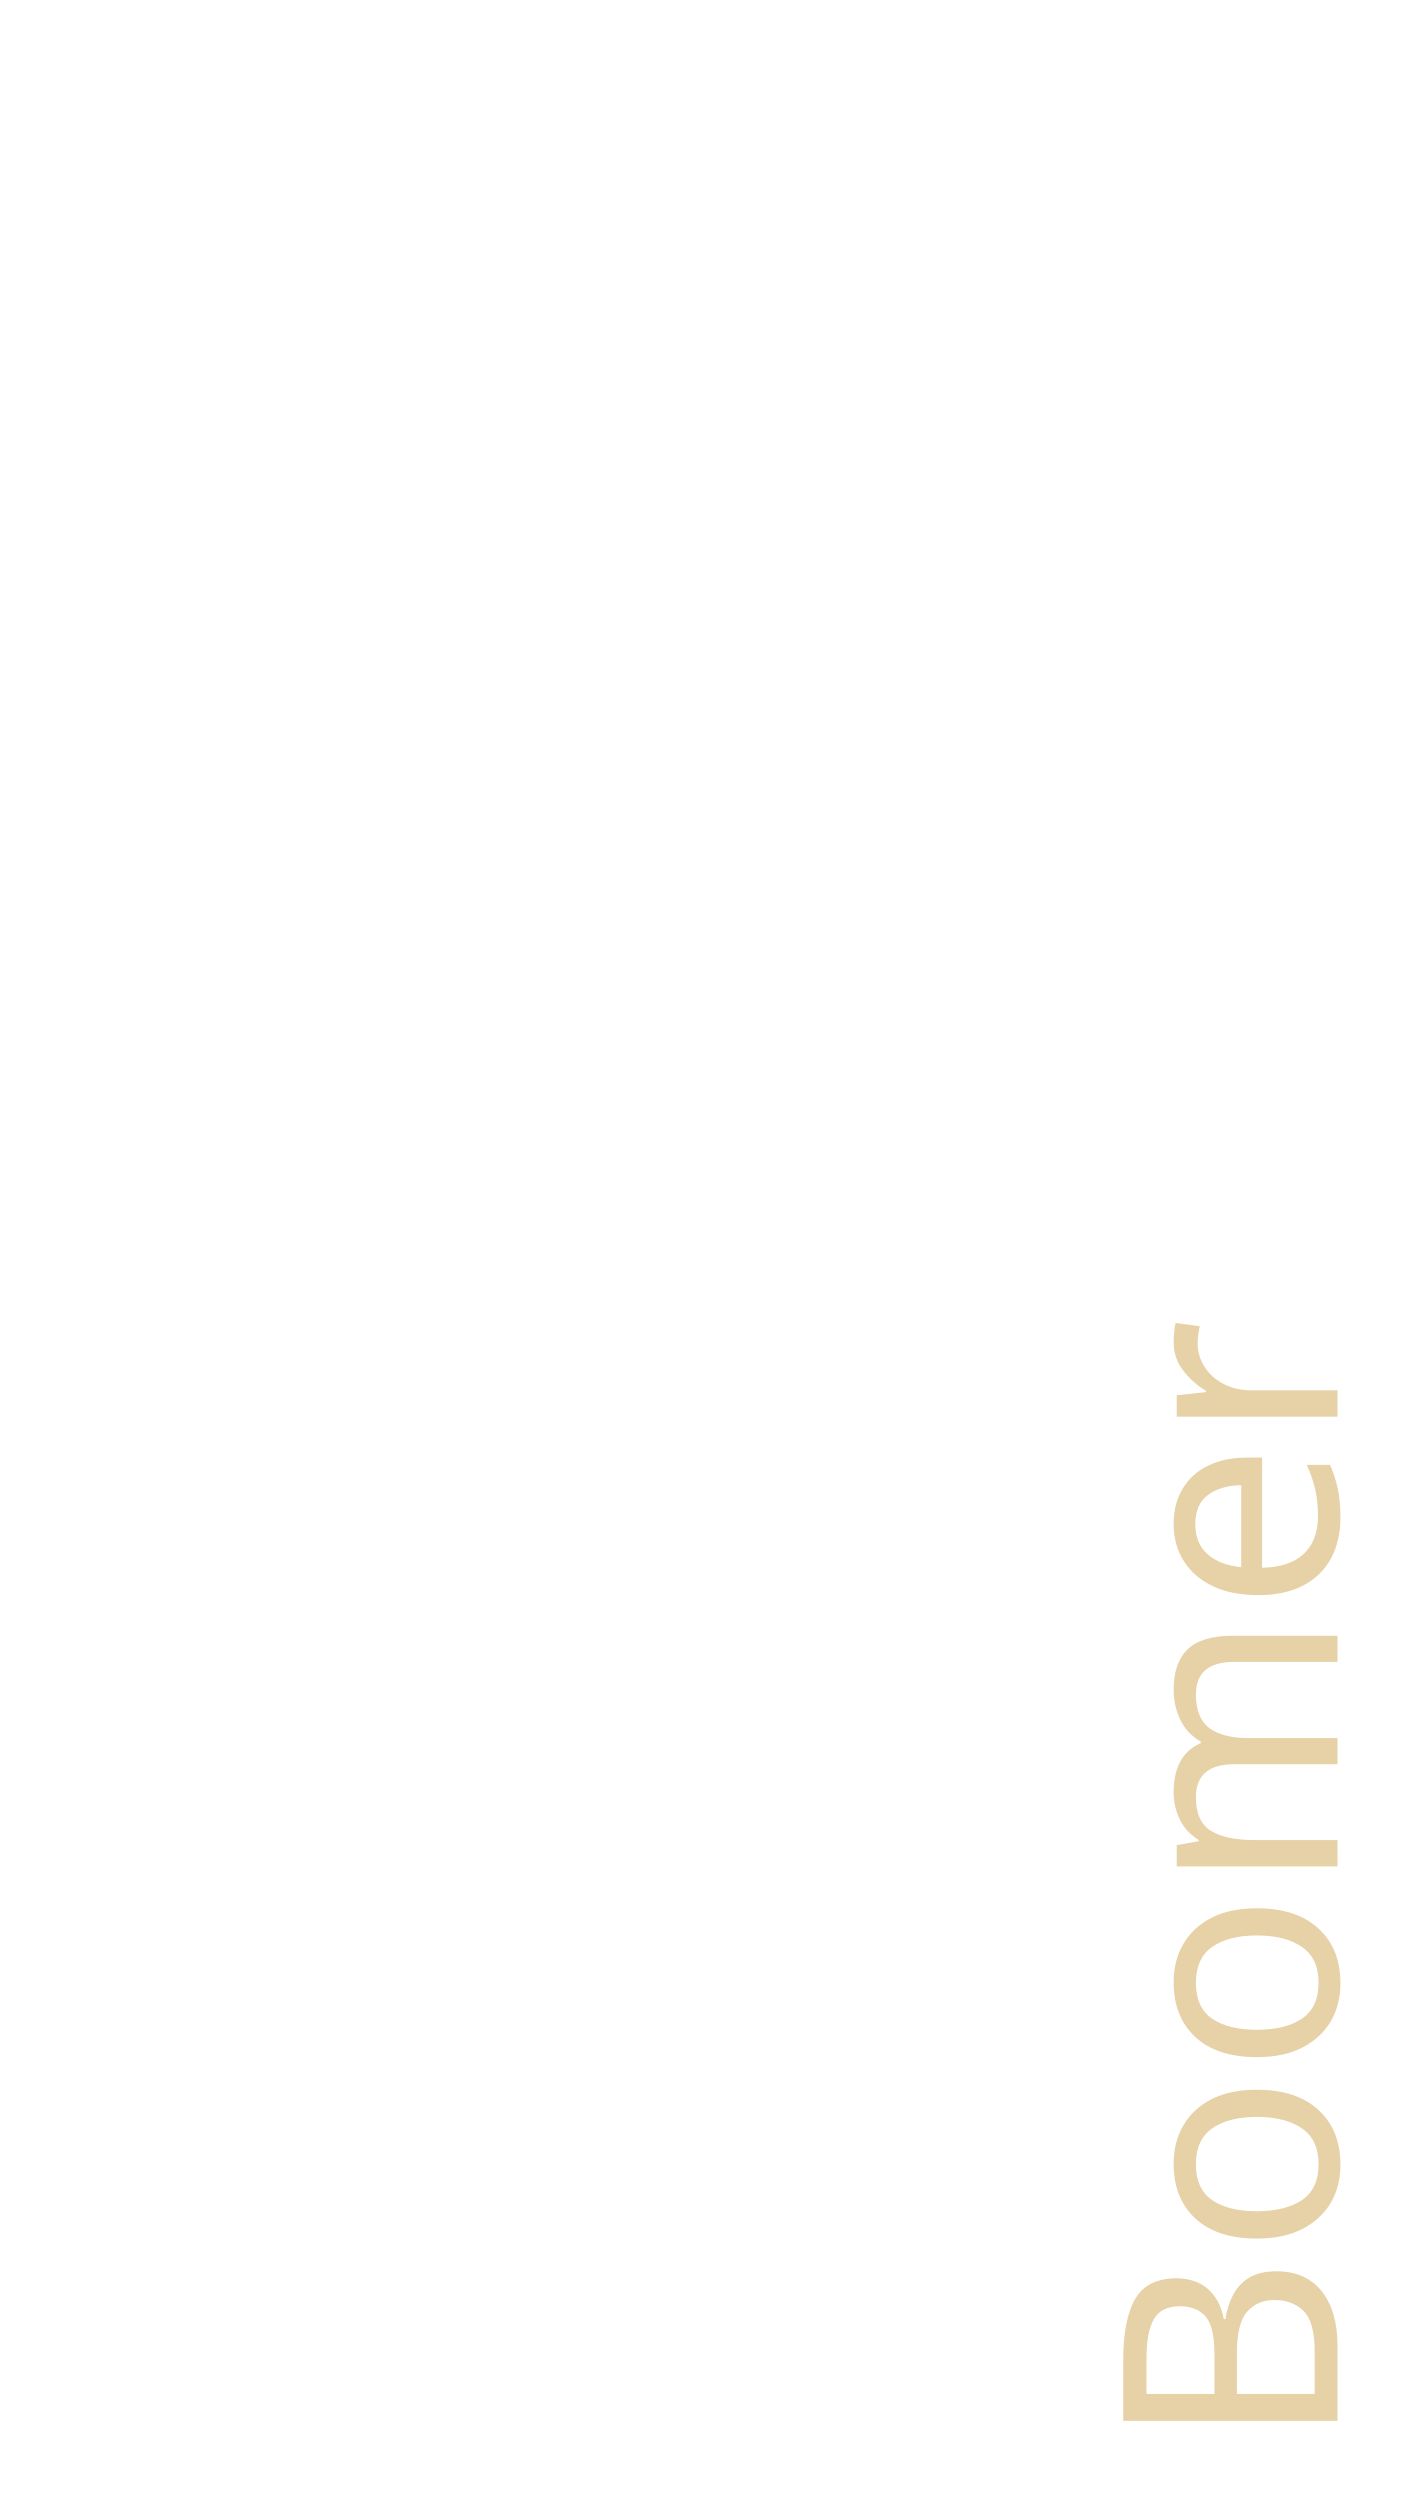
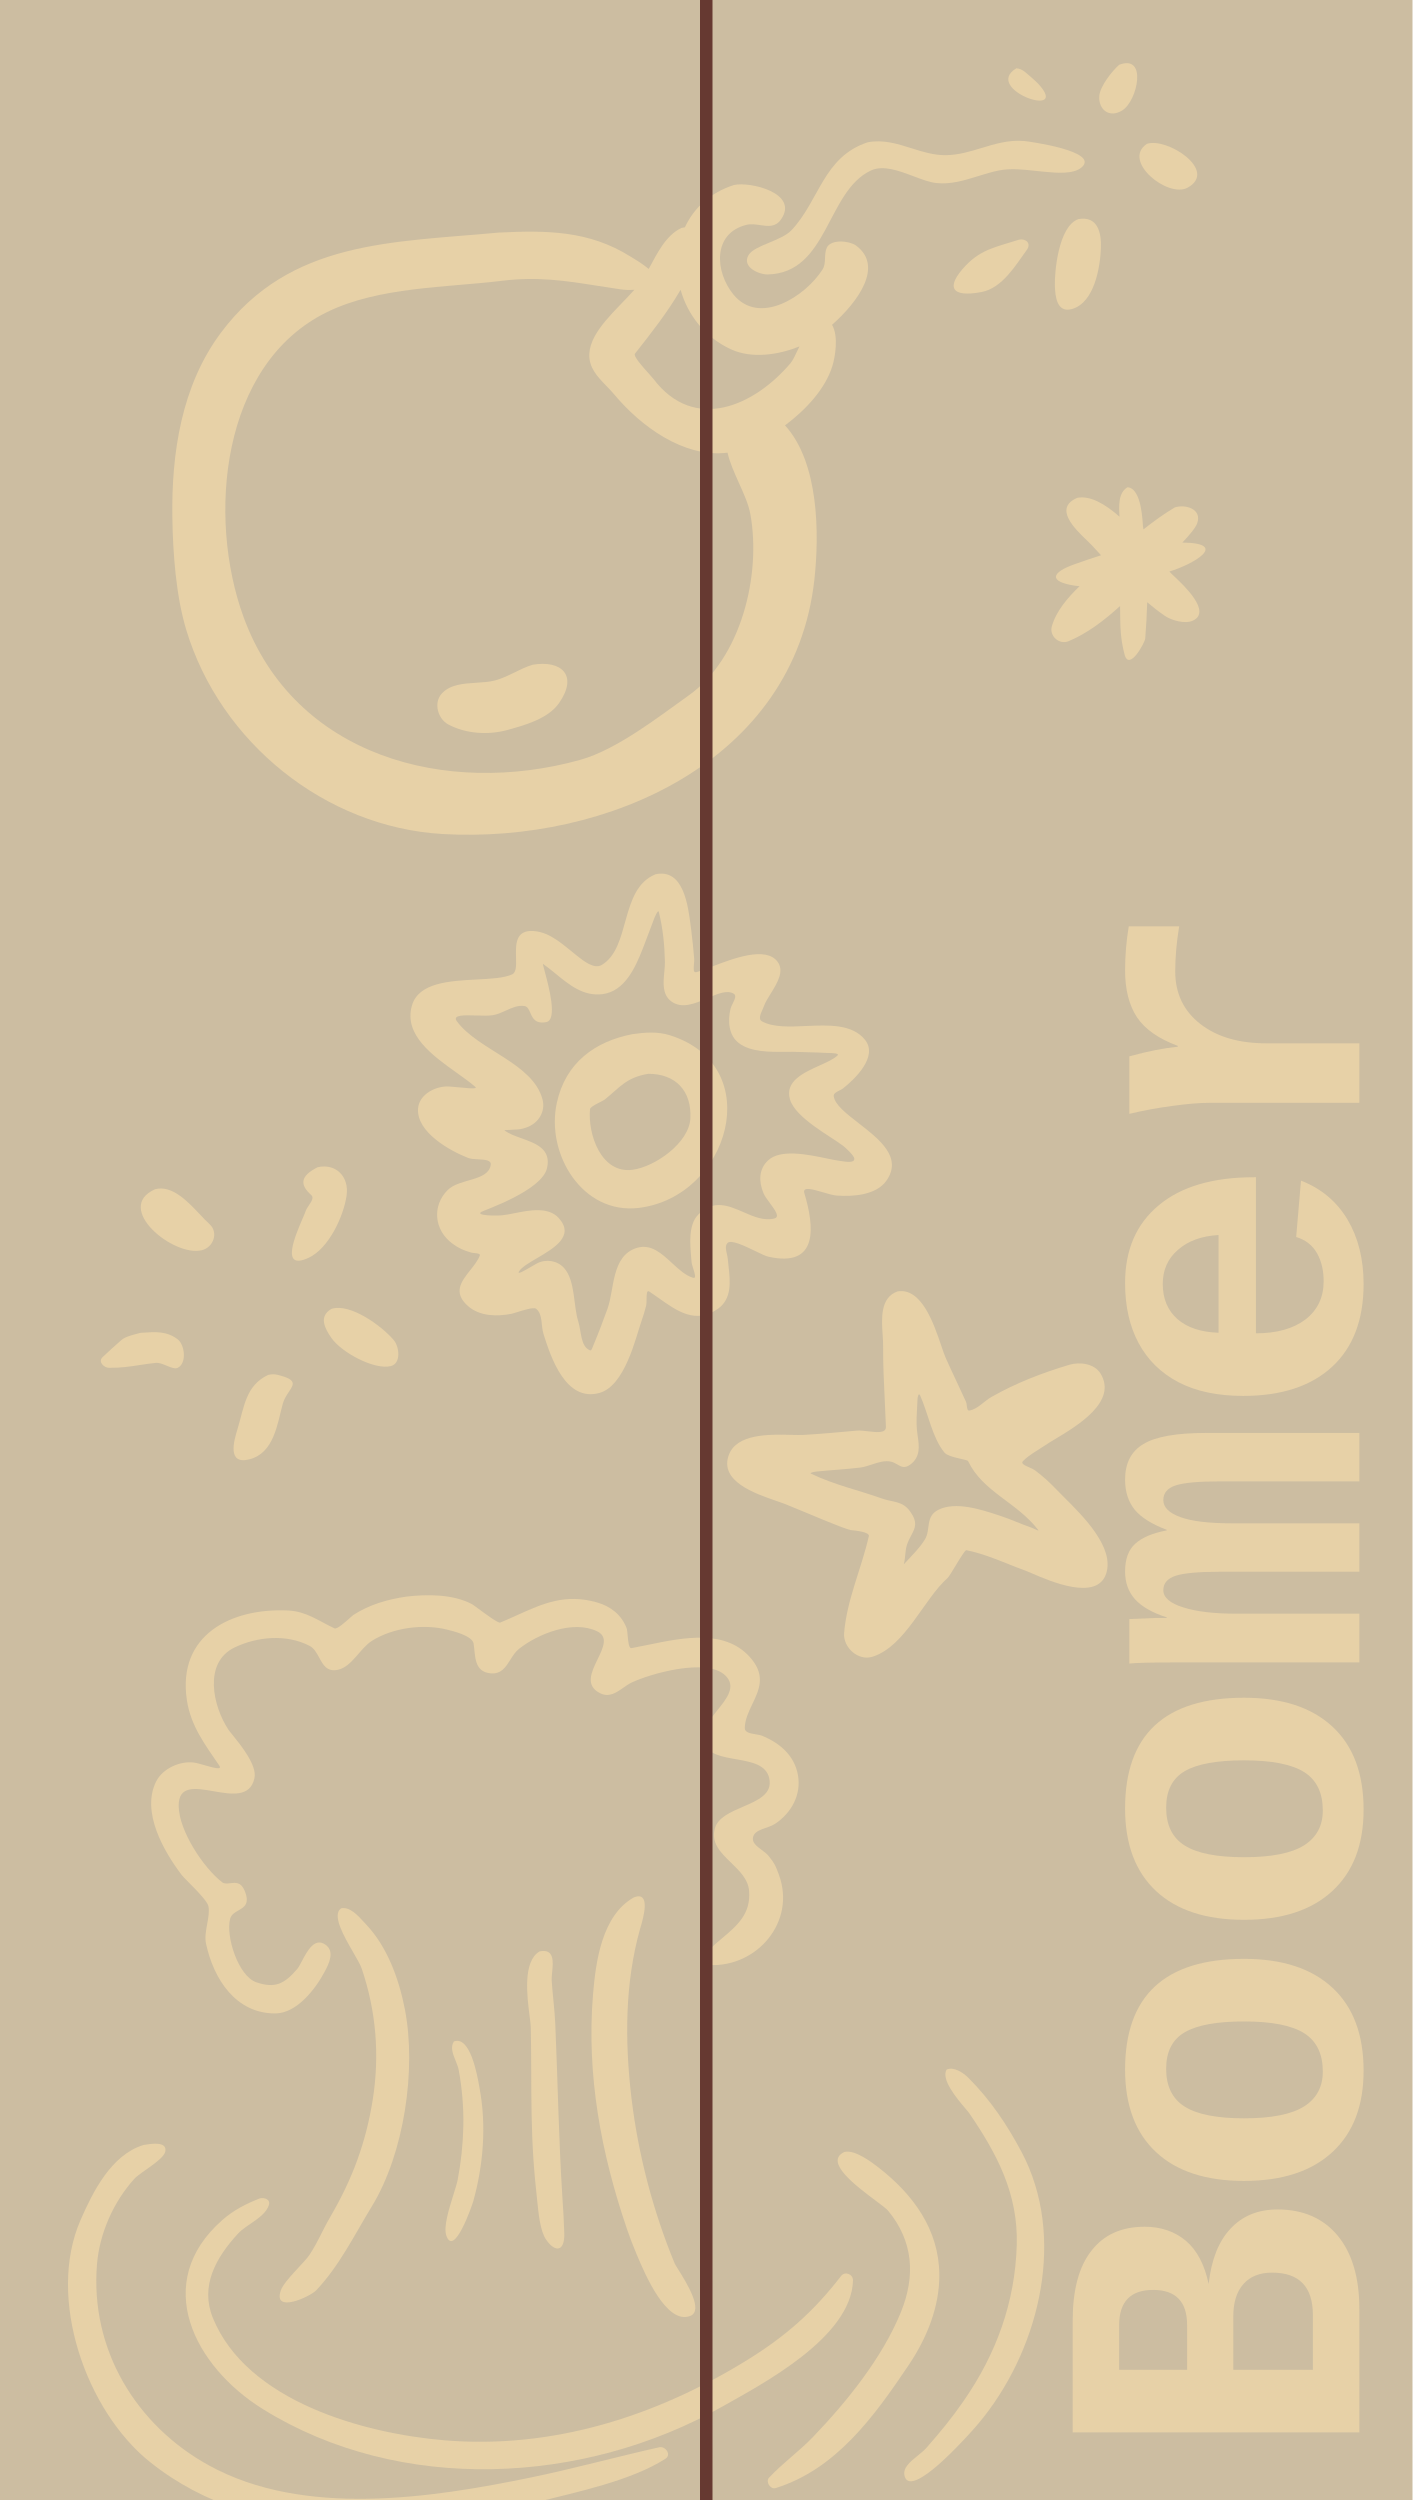
- <svg xmlns="http://www.w3.org/2000/svg" width="113" height="200" viewBox="0 0 113 200">
-   <g style="display:none">
-     <line x1="56.5" y1="0" x2="56.5" y2="200" stroke="#ff00ff" stroke-width="1" />
+ <svg xmlns="http://www.w3.org/2000/svg" data-vector95-version="1.4.2" data-vector95-format="4" width="113" height="200" viewBox="0 0 113 200">
+   <g id="layer-4307709c-c36c-441b-9c50-4cbef5501ba0" data-name="background" data-locked="false">
+     <rect x="0" y="0" width="113" height="200" fill="#ccbda1" stroke="none" stroke-width="0" />
  </g>
-   <g>
-     <text x="-196" y="107" transform="rotate(-90)" font-family="sans-serif" font-size="24" fill="#e7d1a7">Boomer</text>
+   <g id="layer-e39df0e0-fbd4-4cff-96d1-d13afb0f877c" data-name="logo" data-locked="false">
+     <path d="M44.545 88.232C45.24 85.028 47.581 83.314 50.603 82.731C51.607 82.588 52.616 82.511 53.603 82.824C61.409 85.299 58.331 95.757 51.103 96.632C46.607 97.177 43.654 92.333 44.545 88.232ZM55.229 89.482C55.347 87.276 54.055 85.895 51.853 85.904C50.056 86.216 49.603 86.989 48.353 87.983C48.222 88.087 47.223 88.498 47.201 88.732C47.013 90.73 48.083 93.916 50.603 93.583C52.397 93.346 55.125 91.434 55.229 89.482Z" fill="#e7d1a7" stroke="none" stroke-width="0" opacity="1" fill-rule="nonzero" fill-opacity="1" />
+     <path d="M48.127 77.202C50.495 75.818 49.542 71.116 52.446 69.941C54.676 69.468 55.044 72.396 55.264 74.148C55.278 74.254 55.29 74.356 55.303 74.452C55.401 75.2 55.472 75.951 55.536 76.702C55.545 76.811 55.532 76.959 55.518 77.112C55.485 77.464 55.451 77.836 55.696 77.774C55.993 77.699 56.422 77.534 56.922 77.342C58.668 76.672 61.283 75.668 62.215 76.952C62.763 77.707 62.168 78.664 61.65 79.498C61.435 79.845 61.232 80.171 61.131 80.452C61.101 80.536 61.058 80.632 61.014 80.732C60.848 81.104 60.654 81.541 60.944 81.702C61.841 82.198 63.149 82.14 64.493 82.081C66.301 82.001 68.175 81.918 69.196 83.179C70.284 84.525 68.374 86.337 67.446 87.07C67.364 87.134 67.255 87.188 67.145 87.243C66.908 87.362 66.667 87.481 66.698 87.702C66.795 88.384 67.697 89.083 68.682 89.847C70.336 91.128 72.222 92.589 70.916 94.452C70.094 95.624 68.215 95.737 66.946 95.646C66.656 95.625 66.241 95.503 65.827 95.381C65.003 95.14 64.182 94.898 64.347 95.452C65.144 98.111 65.525 101.459 61.446 100.529C61.247 100.484 60.873 100.303 60.445 100.096C59.569 99.672 58.468 99.139 58.196 99.445C57.999 99.665 58.075 99.991 58.149 100.31C58.18 100.445 58.211 100.578 58.222 100.702C58.237 100.888 58.259 101.083 58.281 101.282C58.417 102.495 58.572 103.884 57.446 104.694C55.675 105.967 54.155 104.884 52.699 103.846C52.446 103.666 52.196 103.488 51.946 103.323C51.733 103.182 51.729 103.557 51.725 103.935C51.723 104.13 51.721 104.325 51.691 104.452C51.59 104.875 51.458 105.291 51.314 105.702C50.853 107.013 50.004 110.87 47.946 111.437C45.261 112.176 44.069 108.606 43.475 106.702C43.269 106.039 43.437 105.129 42.889 104.702C42.694 104.55 41.84 104.822 41.318 104.988C41.146 105.043 41.01 105.087 40.946 105.099C39.776 105.332 38.39 105.317 37.446 104.489C36.203 103.4 36.912 102.507 37.623 101.611C37.925 101.23 38.228 100.849 38.382 100.452C38.443 100.294 38.199 100.27 37.966 100.246C37.865 100.236 37.766 100.226 37.696 100.206C37.067 100.022 36.711 99.867 36.196 99.49C34.726 98.412 34.546 96.469 35.816 95.202C36.755 94.265 39.05 94.513 39.257 93.202C39.32 92.802 38.802 92.775 38.267 92.747C37.965 92.732 37.658 92.716 37.446 92.633C36.021 92.076 33.324 90.591 33.443 88.702C33.518 87.518 34.908 86.848 35.946 86.922C36.363 86.951 36.779 86.988 37.196 87.029C37.196 87.029 37.211 87.031 37.211 87.031C37.499 87.059 38.231 87.132 38.026 86.952C37.615 86.592 37.092 86.219 36.537 85.823C34.606 84.445 32.287 82.79 32.952 80.452C33.478 78.605 35.961 78.474 38.136 78.36C39.273 78.301 40.325 78.245 40.969 77.952C41.315 77.795 41.299 77.225 41.282 76.591C41.255 75.567 41.222 74.376 42.696 74.483C44.073 74.584 45.127 75.658 46.148 76.452C46.178 76.475 46.209 76.5 46.243 76.526C46.712 76.895 47.538 77.546 48.127 77.202ZM53.193 76.952C53.161 75.551 53.035 74.291 52.705 72.952C52.646 72.73 52.369 73.392 52.346 73.452C52.024 74.283 51.727 75.124 51.398 75.952C50.819 77.411 49.972 79.311 48.196 79.532C46.675 79.72 45.547 78.795 44.451 77.896C44.116 77.622 43.785 77.35 43.446 77.113C43.41 77.088 43.473 77.322 43.574 77.698C43.901 78.911 44.625 81.598 43.696 81.769C42.823 81.93 42.61 81.445 42.425 81.024C42.307 80.757 42.201 80.516 41.946 80.48C41.435 80.407 40.95 80.627 40.462 80.849C40.128 81 39.793 81.152 39.446 81.213C39.121 81.27 38.621 81.254 38.123 81.239C37.14 81.209 36.164 81.179 36.549 81.702C38.259 84.026 42.626 85.033 43.401 87.952C43.666 88.948 43.048 89.88 42.107 90.202C41.668 90.352 41.486 90.358 41.193 90.367C41.061 90.372 40.906 90.376 40.696 90.396C40.669 90.398 40.629 90.399 40.587 90.4C40.464 90.402 40.316 90.405 40.38 90.452C40.725 90.705 41.211 90.88 41.711 91.059C42.878 91.478 44.115 91.922 43.761 93.452C43.344 95.257 38.755 96.801 38.505 96.952C38.016 97.247 39.628 97.278 40.196 97.221C40.478 97.193 40.808 97.127 41.162 97.056C42.372 96.816 43.867 96.519 44.707 97.452C45.989 98.877 44.341 99.843 42.957 100.655C42.324 101.027 41.746 101.366 41.529 101.702C41.317 102.029 41.974 101.643 42.505 101.331C42.676 101.23 42.834 101.137 42.946 101.078C43.673 100.696 44.589 100.834 45.136 101.452C46.034 102.466 45.87 104.504 46.257 105.702C46.514 106.497 46.423 107.708 47.196 108.026C47.303 108.07 47.365 107.9 47.415 107.765C47.426 107.735 47.436 107.707 47.446 107.684C47.86 106.702 48.236 105.704 48.6 104.702C49.166 103.14 48.903 100.46 50.946 99.832C52.073 99.485 52.931 100.277 53.77 101.053C54.314 101.555 54.849 102.05 55.446 102.224C55.715 102.302 55.592 101.911 55.467 101.513C55.402 101.306 55.337 101.097 55.325 100.952C55.317 100.843 55.307 100.726 55.296 100.603C55.201 99.531 55.066 98.01 55.829 97.202C57.046 95.914 58.263 96.444 59.478 96.972C60.302 97.331 61.124 97.689 61.946 97.48C62.416 97.36 62.009 96.812 61.598 96.257C61.386 95.971 61.173 95.684 61.078 95.452C60.693 94.512 60.69 93.543 61.446 92.832C62.433 91.903 64.618 92.358 66.136 92.675C66.552 92.762 66.918 92.838 67.196 92.873C67.245 92.879 67.3 92.887 67.359 92.895C67.764 92.954 68.351 93.04 68.345 92.702C68.341 92.428 67.559 91.75 67.446 91.663C66.482 90.918 63.633 89.44 63.198 87.952C62.773 86.5 64.286 85.817 65.58 85.233C66.157 84.973 66.69 84.732 66.988 84.452C67.196 84.257 66.627 84.244 66.211 84.236C66.109 84.233 66.016 84.231 65.946 84.227C65.28 84.184 64.612 84.192 63.946 84.158C63.62 84.142 63.255 84.145 62.871 84.149C61.58 84.16 60.073 84.174 59.115 83.452C58.276 82.82 58.215 81.65 58.442 80.702C58.472 80.574 58.546 80.425 58.62 80.275C58.777 79.958 58.936 79.637 58.696 79.495C58.156 79.177 57.406 79.503 56.601 79.852C55.617 80.279 54.552 80.742 53.696 80.105C52.969 79.564 53.061 78.617 53.144 77.763C53.172 77.476 53.198 77.199 53.193 76.952Z" fill="#e7d1a7" stroke="none" stroke-width="0" opacity="1" fill-rule="nonzero" fill-opacity="1" />
+     <path d="M28.261 156.192C27.508 154.888 26.532 153.2 27.286 152.667C27.976 152.516 28.631 153.236 29.1 153.75C29.166 153.822 29.228 153.891 29.286 153.952C30.995 155.754 31.921 158.338 32.389 160.737C33.327 165.552 32.33 172.275 29.759 176.487C28.373 178.758 27.142 181.289 25.286 183.234C24.805 183.738 21.812 185.117 22.464 183.237C22.743 182.433 24.369 181.006 24.786 180.35C25.551 179.149 25.684 178.624 26.488 177.237C28.196 174.292 29.274 171.408 29.817 167.987C30.383 164.425 30.093 160.889 28.937 157.487C28.836 157.188 28.567 156.722 28.261 156.192Z" fill="#e7d1a7" stroke="none" stroke-width="0" opacity="1" fill-rule="nonzero" fill-opacity="1" />
+     <path d="M47.441 159.561C47.66 156.897 48.16 153.22 50.716 151.787C52.106 151.254 51.451 153.479 51.243 154.186C51.228 154.235 51.216 154.278 51.206 154.311C49.978 158.677 49.985 163.331 50.514 167.811C51.05 172.339 52.234 176.843 53.966 181.061C54 181.143 54.115 181.328 54.27 181.576C54.93 182.634 56.315 184.854 55.216 185.277C53.32 186.006 51.588 181.899 50.986 180.472C50.961 180.414 50.939 180.36 50.918 180.311C50.639 179.654 50.384 178.987 50.153 178.311C48.086 172.248 46.912 165.991 47.441 159.561Z" fill="#e7d1a7" stroke="none" stroke-width="0" opacity="1" fill-rule="nonzero" fill-opacity="1" />
+     <path d="M36.449 164.86C36.232 164.326 36.008 163.775 36.311 163.317C37.621 162.832 38.18 166.008 38.346 166.947C38.356 167.007 38.365 167.058 38.373 167.099C38.921 170.06 38.666 173.209 37.862 176.099C37.78 176.394 36.326 180.634 35.707 178.849C35.468 178.159 35.907 176.753 36.264 175.612C36.42 175.112 36.561 174.663 36.621 174.349C36.888 172.949 37.037 171.523 37.067 170.099C37.098 168.601 36.967 167.07 36.696 165.599C36.653 165.364 36.552 165.114 36.449 164.86Z" fill="#e7d1a7" stroke="none" stroke-width="0" opacity="1" fill-rule="nonzero" fill-opacity="1" />
+     <path d="M42.369 161.292C42.166 159.707 41.808 156.912 43.163 156.114C44.363 155.863 44.255 156.951 44.17 157.801C44.146 158.045 44.123 158.269 44.134 158.436C44.211 159.604 44.372 160.766 44.423 161.936C44.626 166.624 44.698 171.258 45.001 175.936C45.061 176.852 45.119 177.768 45.143 178.686C45.181 180.104 44.437 180.245 43.698 179.186C43.188 178.457 43.072 176.924 42.991 176.186C42.863 175.021 42.747 173.855 42.67 172.686C42.593 171.521 42.552 170.353 42.529 169.186C42.483 166.853 42.514 164.519 42.462 162.186C42.458 161.99 42.418 161.676 42.369 161.292Z" fill="#e7d1a7" stroke="none" stroke-width="0" opacity="1" fill-rule="nonzero" fill-opacity="1" />
+     <path d="M28.265 129.198C29.559 128.364 31.001 127.95 32.515 127.728C34.183 127.531 36.234 127.527 37.765 128.336C37.821 128.366 38.014 128.508 38.264 128.693C38.884 129.151 39.859 129.871 40.015 129.807C40.494 129.61 40.951 129.404 41.397 129.202C43.437 128.281 45.232 127.471 47.765 128.195C48.855 128.507 49.711 129.178 50.126 130.245C50.168 130.351 50.189 130.584 50.212 130.841C50.255 131.323 50.307 131.888 50.515 131.851C50.935 131.775 51.38 131.683 51.839 131.588C54.702 130.996 58.147 130.283 60.142 132.745C61.247 134.109 60.718 135.216 60.188 136.325C59.889 136.949 59.591 137.573 59.583 138.245C59.58 138.596 60.013 138.669 60.443 138.742C60.651 138.777 60.858 138.811 61.015 138.878C62.413 139.468 63.555 140.454 63.833 141.995C64.119 143.584 63.32 145.022 62.015 145.901C61.438 146.29 60.372 146.312 60.238 146.995C60.156 147.414 60.547 147.705 60.942 148C61.153 148.158 61.365 148.316 61.506 148.495C62.001 149.12 62.052 149.271 62.317 149.995C63.691 153.745 60.562 157.38 56.765 157.203C55.39 157.139 57.144 155.589 57.254 155.495C57.409 155.361 57.564 155.231 57.717 155.103C58.972 154.049 60.089 153.113 59.925 151.245C59.846 150.333 59.156 149.665 58.48 149.009C57.653 148.208 56.847 147.426 57.198 146.245C57.451 145.397 58.451 144.966 59.432 144.543C60.644 144.021 61.826 143.512 61.535 142.245C61.046 140.115 56.918 141.357 56.265 139.358C55.998 138.544 56.678 137.703 57.344 136.877C58.151 135.88 58.938 134.905 58.015 134.027C56.516 132.602 52.008 133.898 50.515 134.611C50.301 134.714 50.091 134.862 49.876 135.012C49.316 135.406 48.732 135.816 48.015 135.46C46.787 134.85 47.311 133.768 47.807 132.745C48.256 131.819 48.682 130.94 47.765 130.501C45.841 129.58 43.046 130.701 41.515 131.913C41.232 132.136 41.029 132.459 40.829 132.779C40.461 133.365 40.1 133.94 39.265 133.869C37.905 133.753 38.037 132.464 37.891 131.495C37.794 130.853 36.221 130.483 35.765 130.369C33.872 129.895 31.443 130.209 29.765 131.259C28.796 131.865 28.156 133.351 27.015 133.587C26.16 133.763 25.854 133.197 25.54 132.617C25.335 132.24 25.128 131.857 24.765 131.668C22.935 130.715 20.593 130.918 18.765 131.798C16.247 133.009 17.035 136.5 18.265 138.361C18.322 138.448 18.442 138.596 18.597 138.787C19.263 139.609 20.575 141.227 20.358 142.245C20.024 143.81 18.51 143.546 17.079 143.297C15.63 143.045 14.266 142.807 14.294 144.495C14.328 146.496 16.292 149.436 17.765 150.575C17.946 150.716 18.181 150.687 18.428 150.656C18.836 150.606 19.277 150.551 19.566 151.245C20.007 152.3 19.543 152.565 19.072 152.835C18.79 152.996 18.505 153.159 18.413 153.495C18.039 154.855 19.044 158.09 20.515 158.586C21.996 159.086 22.733 158.728 23.765 157.536C23.878 157.405 24.005 157.166 24.149 156.894C24.578 156.084 25.161 154.982 26.015 155.56C26.822 156.106 26.305 157.112 25.969 157.745C25.242 159.111 23.751 161.07 22.015 161.075C18.858 161.083 17.09 158.321 16.482 155.495C16.375 154.997 16.477 154.448 16.576 153.913C16.669 153.409 16.76 152.918 16.672 152.495C16.552 151.922 14.806 150.355 14.533 149.995C13.121 148.131 11.257 144.942 12.503 142.495C13.018 141.483 14.409 140.855 15.515 141.006C15.731 141.035 16.055 141.128 16.385 141.222C17.084 141.422 17.802 141.627 17.542 141.245C16.398 139.566 15.256 138.068 14.948 135.995C14.178 130.808 18.463 128.636 23.015 128.837C24.524 128.904 25.466 129.669 26.765 130.271C26.964 130.363 27.676 129.722 28.047 129.387C28.157 129.288 28.237 129.216 28.265 129.198Z" fill="#e7d1a7" stroke="none" stroke-width="0" opacity="1" fill-rule="nonzero" fill-opacity="1" />
+     <path d="M17.79 177.599C18.691 176.807 19.689 176.302 20.79 175.87C21.13 175.79 21.679 175.928 21.5 176.436C21.152 177.425 19.729 177.942 19.043 178.686C17.286 180.594 15.986 182.871 17.03 185.436C19.75 192.123 29.145 194.685 35.54 195.223C44.195 195.95 52.488 193.311 59.79 188.794C62.867 186.891 65.097 184.916 67.29 182.076C67.602 181.673 68.252 181.935 68.239 182.436C68.123 187.006 60.911 190.758 57.79 192.523C46.713 198.79 32.011 199.548 21.04 192.734C15.512 189.3 12.092 182.607 17.79 177.599Z" fill="#e7d1a7" stroke="none" stroke-width="0" opacity="1" fill-rule="nonzero" fill-opacity="1" />
+     <path d="M6.433 177.629C7.417 175.365 8.904 172.372 11.49 171.597C11.515 171.593 11.545 171.588 11.578 171.583C12.082 171.5 13.406 171.283 13.221 172.129C13.076 172.797 11.233 173.768 10.74 174.312C9.081 176.145 7.963 178.67 7.76 181.129C7.197 187.946 10.874 194.032 16.74 197.247C24.323 201.402 34.462 199.852 42.49 198.195C45.93 197.484 49.312 196.549 52.74 195.781C53.227 195.671 53.743 196.372 53.24 196.696C50.506 198.455 46.175 199.356 42.99 200.157C32.83 202.713 20.691 203.922 11.99 196.954C6.894 192.874 3.718 183.874 6.433 177.629Z" fill="#e7d1a7" stroke="none" stroke-width="0" opacity="1" fill-rule="nonzero" fill-opacity="1" />
+     <path d="M70.035 176.038C68.465 174.862 65.888 172.932 67.552 172.157C68.387 171.946 69.747 172.984 70.302 173.416C73.056 175.563 75.117 178.361 75.146 181.964C75.167 184.576 74.126 187.076 72.689 189.214C69.968 193.26 66.914 197.527 62.052 199.047C61.634 199.178 61.222 198.537 61.524 198.214C62.612 197.047 63.925 196.117 65.033 194.964C67.755 192.132 70.59 188.615 72.075 184.964C73.249 182.074 73.07 179.308 71.052 176.861C70.918 176.7 70.526 176.406 70.035 176.038Z" fill="#e7d1a7" stroke="none" stroke-width="0" opacity="1" fill-rule="nonzero" fill-opacity="1" />
+     <path d="M77.224 168.672C76.56 167.887 75.262 166.353 75.728 165.567C76.309 165.307 77.066 165.821 77.478 166.233C79.232 167.989 80.57 169.982 81.728 172.166C85.291 178.893 83.22 187.591 78.728 193.322C78.182 194.018 77.591 194.679 76.978 195.315C76.961 195.333 76.936 195.359 76.903 195.394C76.27 196.061 72.788 199.736 72.365 198.077C72.202 197.434 72.813 196.94 73.411 196.457C73.669 196.249 73.924 196.042 74.114 195.827C75.24 194.544 76.113 193.49 77.091 192.077C79.71 188.292 81.212 184.176 81.341 179.577C81.454 175.533 79.791 172.352 77.553 169.077C77.496 168.993 77.376 168.852 77.224 168.672Z" fill="#e7d1a7" stroke="none" stroke-width="0" opacity="1" fill-rule="nonzero" fill-opacity="1" />
+     <path transform="translate(27.96296 -2.222222)" d="M35.373 20.622C37.608 18.223 37.905 14.776 41.451 13.607C42.688 13.366 43.816 13.723 44.948 14.08C45.844 14.363 46.742 14.647 47.701 14.637C48.705 14.626 49.631 14.345 50.559 14.063C51.644 13.734 52.732 13.403 53.951 13.502C54.32 13.532 60.084 14.319 58.554 15.622C57.897 16.181 56.512 16.05 55.645 15.967C55.577 15.961 55.512 15.955 55.451 15.949C55.223 15.929 54.994 15.904 54.765 15.879C53.828 15.778 52.885 15.676 51.951 15.859C51.387 15.97 50.831 16.142 50.276 16.315C49.191 16.652 48.106 16.989 46.951 16.866C46.404 16.807 45.769 16.568 45.11 16.319C43.936 15.877 42.682 15.405 41.701 15.866C38.156 17.534 38.294 24.072 33.451 24.178C32.754 24.193 31.347 23.574 31.926 22.622C32.411 21.826 34.545 21.511 35.373 20.622Z" fill="#e7d1a7" stroke="none" stroke-width="0" opacity="1" fill-rule="nonzero" fill-opacity="1" />
+     <path transform="translate(27.96296 -2.222222)" d="M32.853 20.231C32.489 20.177 32.116 20.122 31.759 20.209C29.011 20.886 29.24 23.976 30.702 25.773C32.786 28.333 36.478 25.925 37.846 23.773C38.165 23.271 37.926 22.556 38.189 22.023C38.525 21.342 39.991 21.481 40.509 21.859C42.755 23.497 40.695 26.361 38.599 28.207C39.143 29.125 38.843 30.811 38.625 31.513C38.06 33.327 36.522 34.991 34.837 36.253C37.568 39.235 37.586 44.986 37.187 48.595C35.58 63.138 20.582 69.703 7.449 68.944C-1.959 68.4 -10.353 61.604 -13.067 52.595C-13.886 49.876 -14.133 46.475 -14.175 43.595C-14.25 38.465 -13.438 33.056 -10.293 28.845C-4.755 21.431 3.408 21.624 11.949 20.828C15.772 20.645 19.14 20.661 22.449 22.731C22.468 22.742 22.499 22.761 22.541 22.786C22.799 22.94 23.456 23.333 23.933 23.738C24.607 22.506 25.298 21.042 26.557 20.457C26.653 20.435 26.744 20.418 26.829 20.406C27.532 18.891 28.831 17.637 30.759 17.021C32.036 16.736 35.989 17.662 34.521 19.773C34.076 20.413 33.478 20.324 32.853 20.231ZM21.163 33.763C20.969 33.53 20.755 33.309 20.54 33.088C19.831 32.355 19.125 31.627 19.184 30.513C19.28 28.687 21.422 26.954 22.787 25.404C22.382 25.436 21.987 25.413 21.699 25.372C21.073 25.282 20.475 25.188 19.893 25.095C17.33 24.689 15.084 24.333 12.199 24.685C7.736 25.23 2.353 25.16 -1.801 27.189C-10.301 31.34 -11.404 43.584 -8.475 51.595C-4.395 62.755 7.761 65.986 18.449 63.013C21.401 62.192 24.787 59.523 27.148 57.845C31.327 54.876 32.955 48.219 32.064 43.345C31.922 42.568 31.543 41.727 31.158 40.872C30.793 40.059 30.421 39.233 30.24 38.436C26.724 38.869 23.283 36.304 21.163 33.763ZM24.307 32.53C27.595 36.875 32.404 34.681 35.291 31.263C35.467 31.054 35.69 30.58 35.943 30.04C35.959 30.006 35.975 29.972 35.991 29.938C34.314 30.611 32.191 30.941 30.509 30.165C28.404 29.193 27.042 27.388 26.485 25.406C25.431 27.211 24.19 28.794 22.835 30.513C22.68 30.71 23.433 31.547 23.933 32.101C24.101 32.288 24.24 32.442 24.307 32.53Z" fill="#e7d1a7" stroke="none" stroke-width="0" opacity="1" fill-rule="nonzero" fill-opacity="1" />
+     <path transform="translate(27.96296 -2.222222)" d="M11.65 56.654C12.723 56.363 13.604 55.718 14.65 55.401C16.926 55.017 18.327 56.22 16.758 58.473C15.889 59.72 14.023 60.237 12.65 60.616C11.105 61.043 9.314 60.933 7.9 60.178C7.068 59.734 6.705 58.462 7.366 57.723C8.037 56.973 9.111 56.906 10.149 56.842C10.679 56.809 11.199 56.776 11.65 56.654Z" fill="#e7d1a7" stroke="none" stroke-width="0" opacity="1" fill-rule="nonzero" fill-opacity="1" />
+     <path transform="translate(27.96296 -2.222222)" d="M55.095 8.923C57.781 11.842 50.575 9.363 53.345 7.685C53.86 7.716 54.202 8.134 54.595 8.457C54.687 8.532 55.017 8.839 55.095 8.923Z" fill="#e7d1a7" stroke="none" stroke-width="0" opacity="1" fill-rule="nonzero" fill-opacity="1" />
+     <path transform="translate(27.96296 -2.222222)" d="M59.979 9.91C60.033 9.127 61.006 7.9 61.57 7.406C63.842 6.532 63.045 10.292 61.82 11.055C60.783 11.701 59.904 10.987 59.979 9.91Z" fill="#e7d1a7" stroke="none" stroke-width="0" opacity="1" fill-rule="nonzero" fill-opacity="1" />
+     <path transform="translate(27.96296 -2.222222)" d="M67.039 17.239C65.471 18.097 61.749 15.095 63.789 13.73C65.405 13.19 69.522 15.879 67.039 17.239Z" fill="#e7d1a7" stroke="none" stroke-width="0" opacity="1" fill-rule="nonzero" fill-opacity="1" />
+     <path transform="translate(27.96296 -2.222222)" d="M56.427 25.077C56.395 24.067 56.686 20.344 58.3 19.752C59.862 19.477 60.156 20.839 60.11 22.077C60.056 23.529 59.614 26.423 57.8 26.943C56.563 27.297 56.452 25.877 56.427 25.077Z" fill="#e7d1a7" stroke="none" stroke-width="0" opacity="1" fill-rule="nonzero" fill-opacity="1" />
+     <path transform="translate(27.96296 -2.222222)" d="M49.296 23.465C50.558 22.137 51.825 21.96 53.561 21.396C54.084 21.279 54.571 21.683 54.181 22.215C53.311 23.402 52.234 25.266 50.561 25.584C48.139 26.046 47.648 25.201 49.296 23.465Z" fill="#e7d1a7" stroke="none" stroke-width="0" opacity="1" fill-rule="nonzero" fill-opacity="1" />
+     <path d="M84.146 50.11C84.493 48.874 85.427 47.807 86.365 46.895C86.24 46.886 86.119 46.873 86.001 46.855C83.876 46.539 84.061 45.801 86.001 45.126C86.693 44.884 87.383 44.638 88.084 44.422C87.849 44.163 87.613 43.905 87.374 43.648C87.272 43.537 87.129 43.4 86.966 43.244C85.982 42.301 84.258 40.647 86.186 39.825C87.227 39.627 88.42 40.33 89.562 41.336C89.506 40.458 89.458 39.411 90.203 38.98C91.373 39.065 91.402 41.886 91.437 42.095C91.45 42.18 91.464 42.265 91.477 42.35C92.297 41.704 93.154 41.082 93.986 40.593C94.819 40.323 96.181 40.706 95.776 41.86C95.641 42.246 95.086 42.881 94.588 43.405C98.399 43.448 95.449 45.153 93.55 45.72C93.609 45.785 93.665 45.844 93.718 45.898C93.761 45.942 93.832 46.009 93.924 46.095C94.706 46.829 96.952 48.937 95.436 49.648C94.8 49.947 93.706 49.624 93.186 49.266C92.692 48.926 92.225 48.562 91.777 48.18C91.75 49.16 91.692 50.135 91.617 51.095C91.594 51.384 90.328 53.766 89.96 52.345C89.626 51.058 89.619 50.103 89.609 48.786C89.608 48.686 89.607 48.585 89.606 48.481C88.32 49.654 86.946 50.689 85.486 51.296C84.745 51.604 83.929 50.885 84.146 50.11Z" fill="#e7d1a7" stroke="none" stroke-width="0" opacity="1" fill-rule="nonzero" fill-opacity="1" />
+     <path d="M70.611 106.786C70.523 105.464 70.413 103.805 71.806 103.312C73.72 102.994 74.702 105.889 75.301 107.655C75.438 108.061 75.556 108.407 75.66 108.641C76.182 109.816 76.751 110.969 77.279 112.141C77.316 112.222 77.33 112.34 77.344 112.456C77.37 112.668 77.396 112.875 77.556 112.845C78.23 112.719 78.711 112.103 79.306 111.763C81.272 110.641 83.389 109.825 85.556 109.181C86.385 108.934 87.557 109.081 88.047 109.891C89.402 112.129 86.222 114.039 84.398 115.135C84.072 115.331 83.79 115.5 83.584 115.641C82.993 116.046 82.337 116.38 81.834 116.891C81.643 117.085 81.996 117.24 82.348 117.395C82.523 117.472 82.698 117.549 82.806 117.63C83.491 118.149 83.938 118.559 84.556 119.202C84.723 119.376 84.919 119.571 85.133 119.784C86.681 121.325 89.173 123.807 88.492 125.891C87.76 128.131 83.978 126.487 82.524 125.855C82.314 125.764 82.153 125.694 82.056 125.659C81.047 125.3 80.068 124.858 79.056 124.508C78.484 124.31 77.901 124.131 77.306 124.016C77.209 123.997 76.805 124.665 76.435 125.277C76.159 125.733 75.902 126.157 75.806 126.242C73.906 127.916 72.436 131.698 69.806 132.537C68.661 132.903 67.433 131.798 67.529 130.641C67.753 127.953 68.917 125.496 69.508 122.891C69.584 122.553 68.386 122.439 68.111 122.413C68.079 122.41 68.059 122.408 68.056 122.408C67.566 122.271 67.092 122.079 66.619 121.891C65.342 121.384 64.083 120.831 62.806 120.322C62.613 120.245 62.365 120.16 62.085 120.064C60.393 119.483 57.523 118.497 58.308 116.391C58.944 114.686 61.548 114.748 63.278 114.789C63.68 114.798 64.034 114.807 64.306 114.792C65.725 114.712 67.141 114.575 68.556 114.449C68.8 114.427 69.121 114.465 69.447 114.504C70.16 114.589 70.894 114.676 70.874 114.141C70.849 113.457 70.816 112.772 70.783 112.087C70.712 110.606 70.64 109.124 70.649 107.641C70.651 107.388 70.632 107.096 70.611 106.786ZM75.556 116.206C74.577 115.015 74.244 113.03 73.611 111.641C73.487 111.37 73.409 111.778 73.404 111.891C73.396 112.089 73.384 112.287 73.373 112.485C73.335 113.121 73.298 113.758 73.353 114.391C73.366 114.547 73.39 114.711 73.415 114.88C73.53 115.667 73.662 116.563 72.806 117.178C72.365 117.496 72.089 117.335 71.783 117.156C71.638 117.071 71.486 116.983 71.306 116.939C70.794 116.815 70.277 116.986 69.757 117.157C69.441 117.262 69.124 117.366 68.806 117.406C67.644 117.549 66.471 117.604 65.306 117.724C65.152 117.74 64.733 117.825 64.873 117.891C66.811 118.814 68.62 119.19 70.556 119.882C71.437 120.197 72.188 120.053 72.806 120.91C73.446 121.798 73.212 122.24 72.9 122.827C72.782 123.05 72.653 123.293 72.556 123.59C72.394 124.088 72.446 124.637 72.303 125.141C72.302 125.144 72.302 125.146 72.301 125.148C72.853 124.548 73.602 123.816 74.002 123.141C74.47 122.352 74.013 121.326 75.056 120.791C76.432 120.085 78.514 120.771 79.853 121.211C79.923 121.234 79.991 121.257 80.056 121.278C80.903 121.555 81.712 121.94 82.556 122.226C82.613 122.245 82.7 122.287 82.787 122.329C82.958 122.41 83.127 122.491 83.056 122.398C81.378 120.199 78.625 119.355 77.448 116.891C77.377 116.744 75.887 116.609 75.556 116.206Z" fill="#e7d1a7" stroke="none" stroke-width="0" opacity="1" fill-rule="nonzero" fill-opacity="1" />
+     <path d="M16.155 100.015C13.876 100.587 9.063 96.627 12.405 95.139C13.757 94.786 14.987 96.089 15.986 97.146C16.26 97.437 16.517 97.709 16.754 97.923C17.508 98.603 17.073 99.784 16.155 100.015Z" fill="#e7d1a7" stroke="none" stroke-width="0" opacity="1" fill-rule="nonzero" fill-opacity="1" />
+     <path d="M24.904 95.608C23.972 94.781 24.006 94.089 25.404 93.381C26.851 93.043 27.942 94.114 27.729 95.631C27.501 97.262 26.321 99.873 24.674 100.631C22.401 101.678 23.619 98.851 24.214 97.468C24.325 97.211 24.414 97.005 24.455 96.881C24.504 96.737 24.61 96.578 24.716 96.42C24.921 96.112 25.126 95.805 24.904 95.608Z" fill="#e7d1a7" stroke="none" stroke-width="0" opacity="1" fill-rule="nonzero" fill-opacity="1" />
+     <path d="M26.51 107.032C25.98 106.271 25.475 105.32 26.51 104.712C28.013 104.224 30.554 106.081 31.51 107.22C31.94 107.731 32.112 109.077 31.26 109.288C29.965 109.609 27.338 108.22 26.51 107.032Z" fill="#e7d1a7" stroke="none" stroke-width="0" opacity="1" fill-rule="nonzero" fill-opacity="1" />
+     <path d="M19.006 114.308C19.544 112.533 19.655 110.844 21.454 109.992C21.722 109.936 21.934 109.92 22.204 109.986C23.765 110.366 23.522 110.731 23.113 111.341C22.935 111.609 22.724 111.924 22.62 112.308C22.186 113.909 21.924 116.243 19.954 116.746C18.125 117.214 18.734 115.206 18.997 114.338C18.997 114.338 19.006 114.308 19.006 114.308Z" fill="#e7d1a7" stroke="none" stroke-width="0" opacity="1" fill-rule="nonzero" fill-opacity="1" />
+     <path d="M9.718 107.198C10.08 106.883 10.861 106.741 11.218 106.631C11.273 106.627 11.327 106.623 11.381 106.619C12.413 106.544 13.34 106.476 14.218 107.148C14.775 107.575 14.968 109.055 14.218 109.425C14.003 109.532 13.68 109.398 13.342 109.258C13.042 109.134 12.731 109.005 12.468 109.031C11.975 109.081 11.544 109.147 11.129 109.211C10.37 109.327 9.663 109.435 8.718 109.425C8.329 109.421 7.803 108.945 8.218 108.558C8.712 108.098 9.209 107.641 9.718 107.198Z" fill="#e7d1a7" stroke="none" stroke-width="0" opacity="1" fill-rule="nonzero" fill-opacity="1" />
+     <text transform="translate(-46.43882 -87.34069)  scale(1.45034 1.45034) matrix(6.123233995736766e-17 -1 1 6.123233995736766e-17 0 0)" x="-196" y="107" fill="#e7d1a7" stroke="none" stroke-width="1" font-family="Courier New, monospace" font-size="24" font-weight="bold">Boomer</text>
+   </g>
+   <g id="layer-fa8aedb3-f781-49eb-9f81-4361eac070b4" data-name="guide" data-locked="false">
+     <line x1="56.5" y1="0" x2="56.5" y2="200" fill="#000000" stroke="#663931" stroke-width="1" />
  </g>
</svg>
